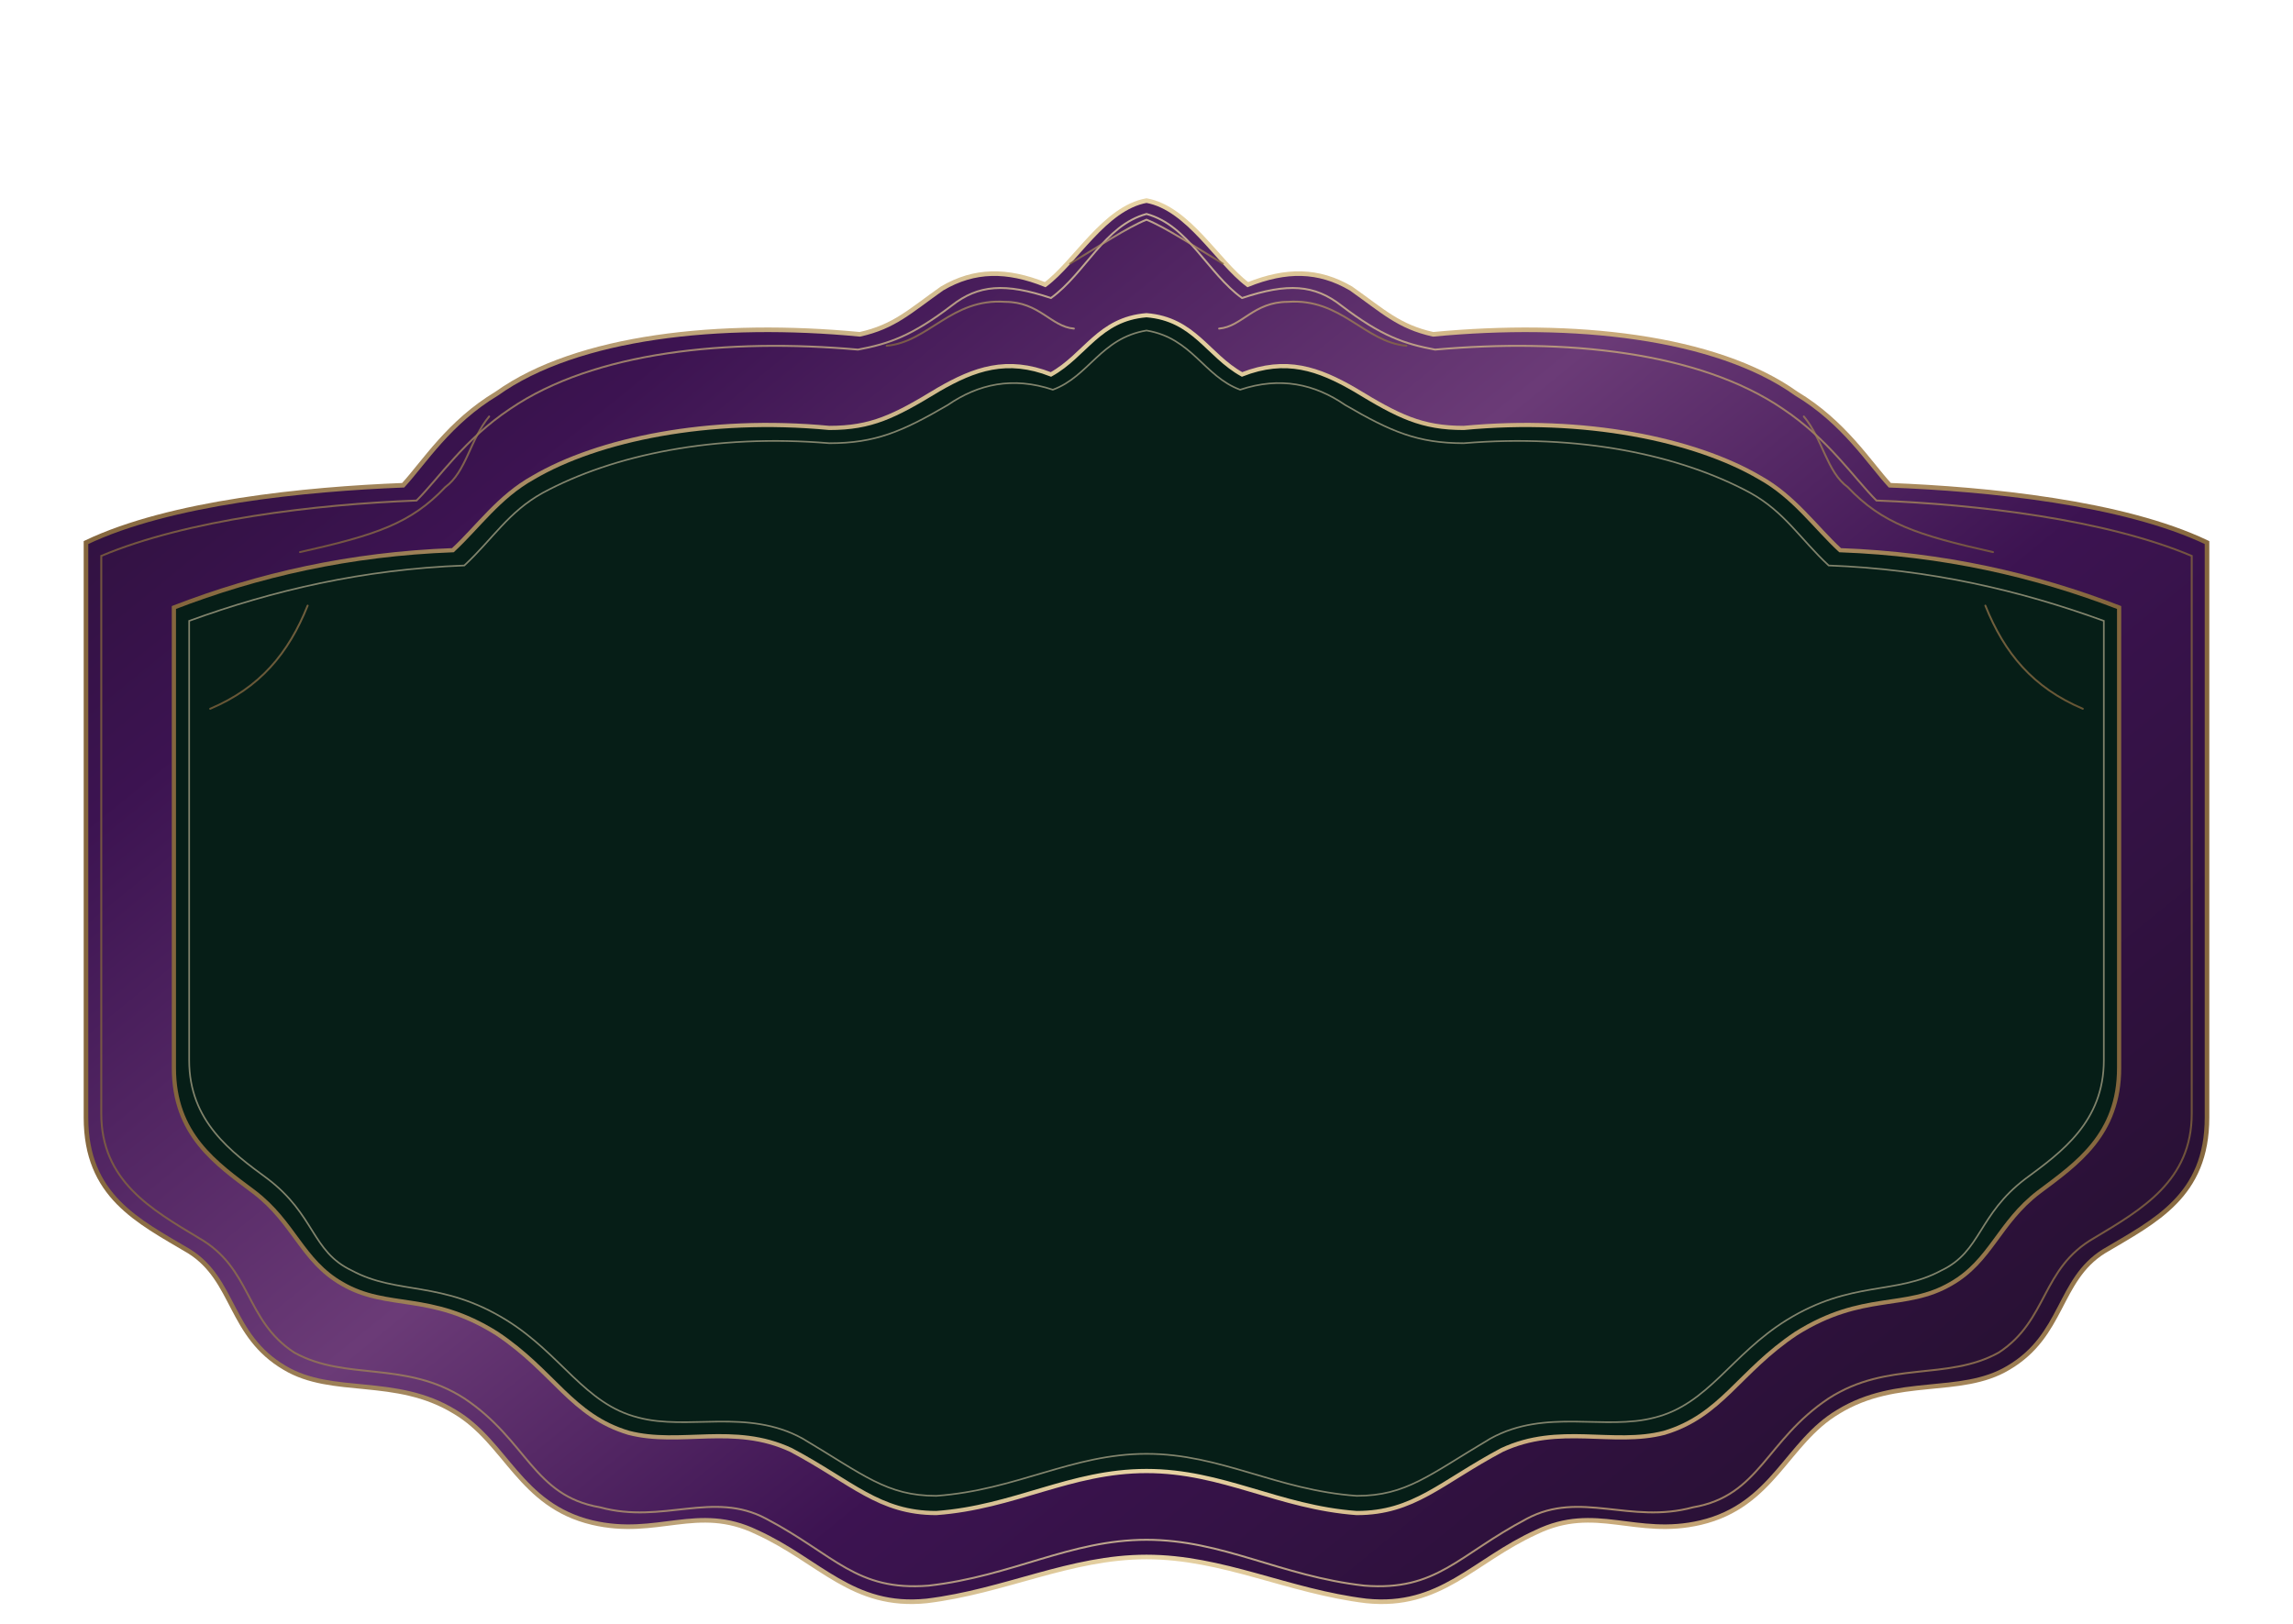
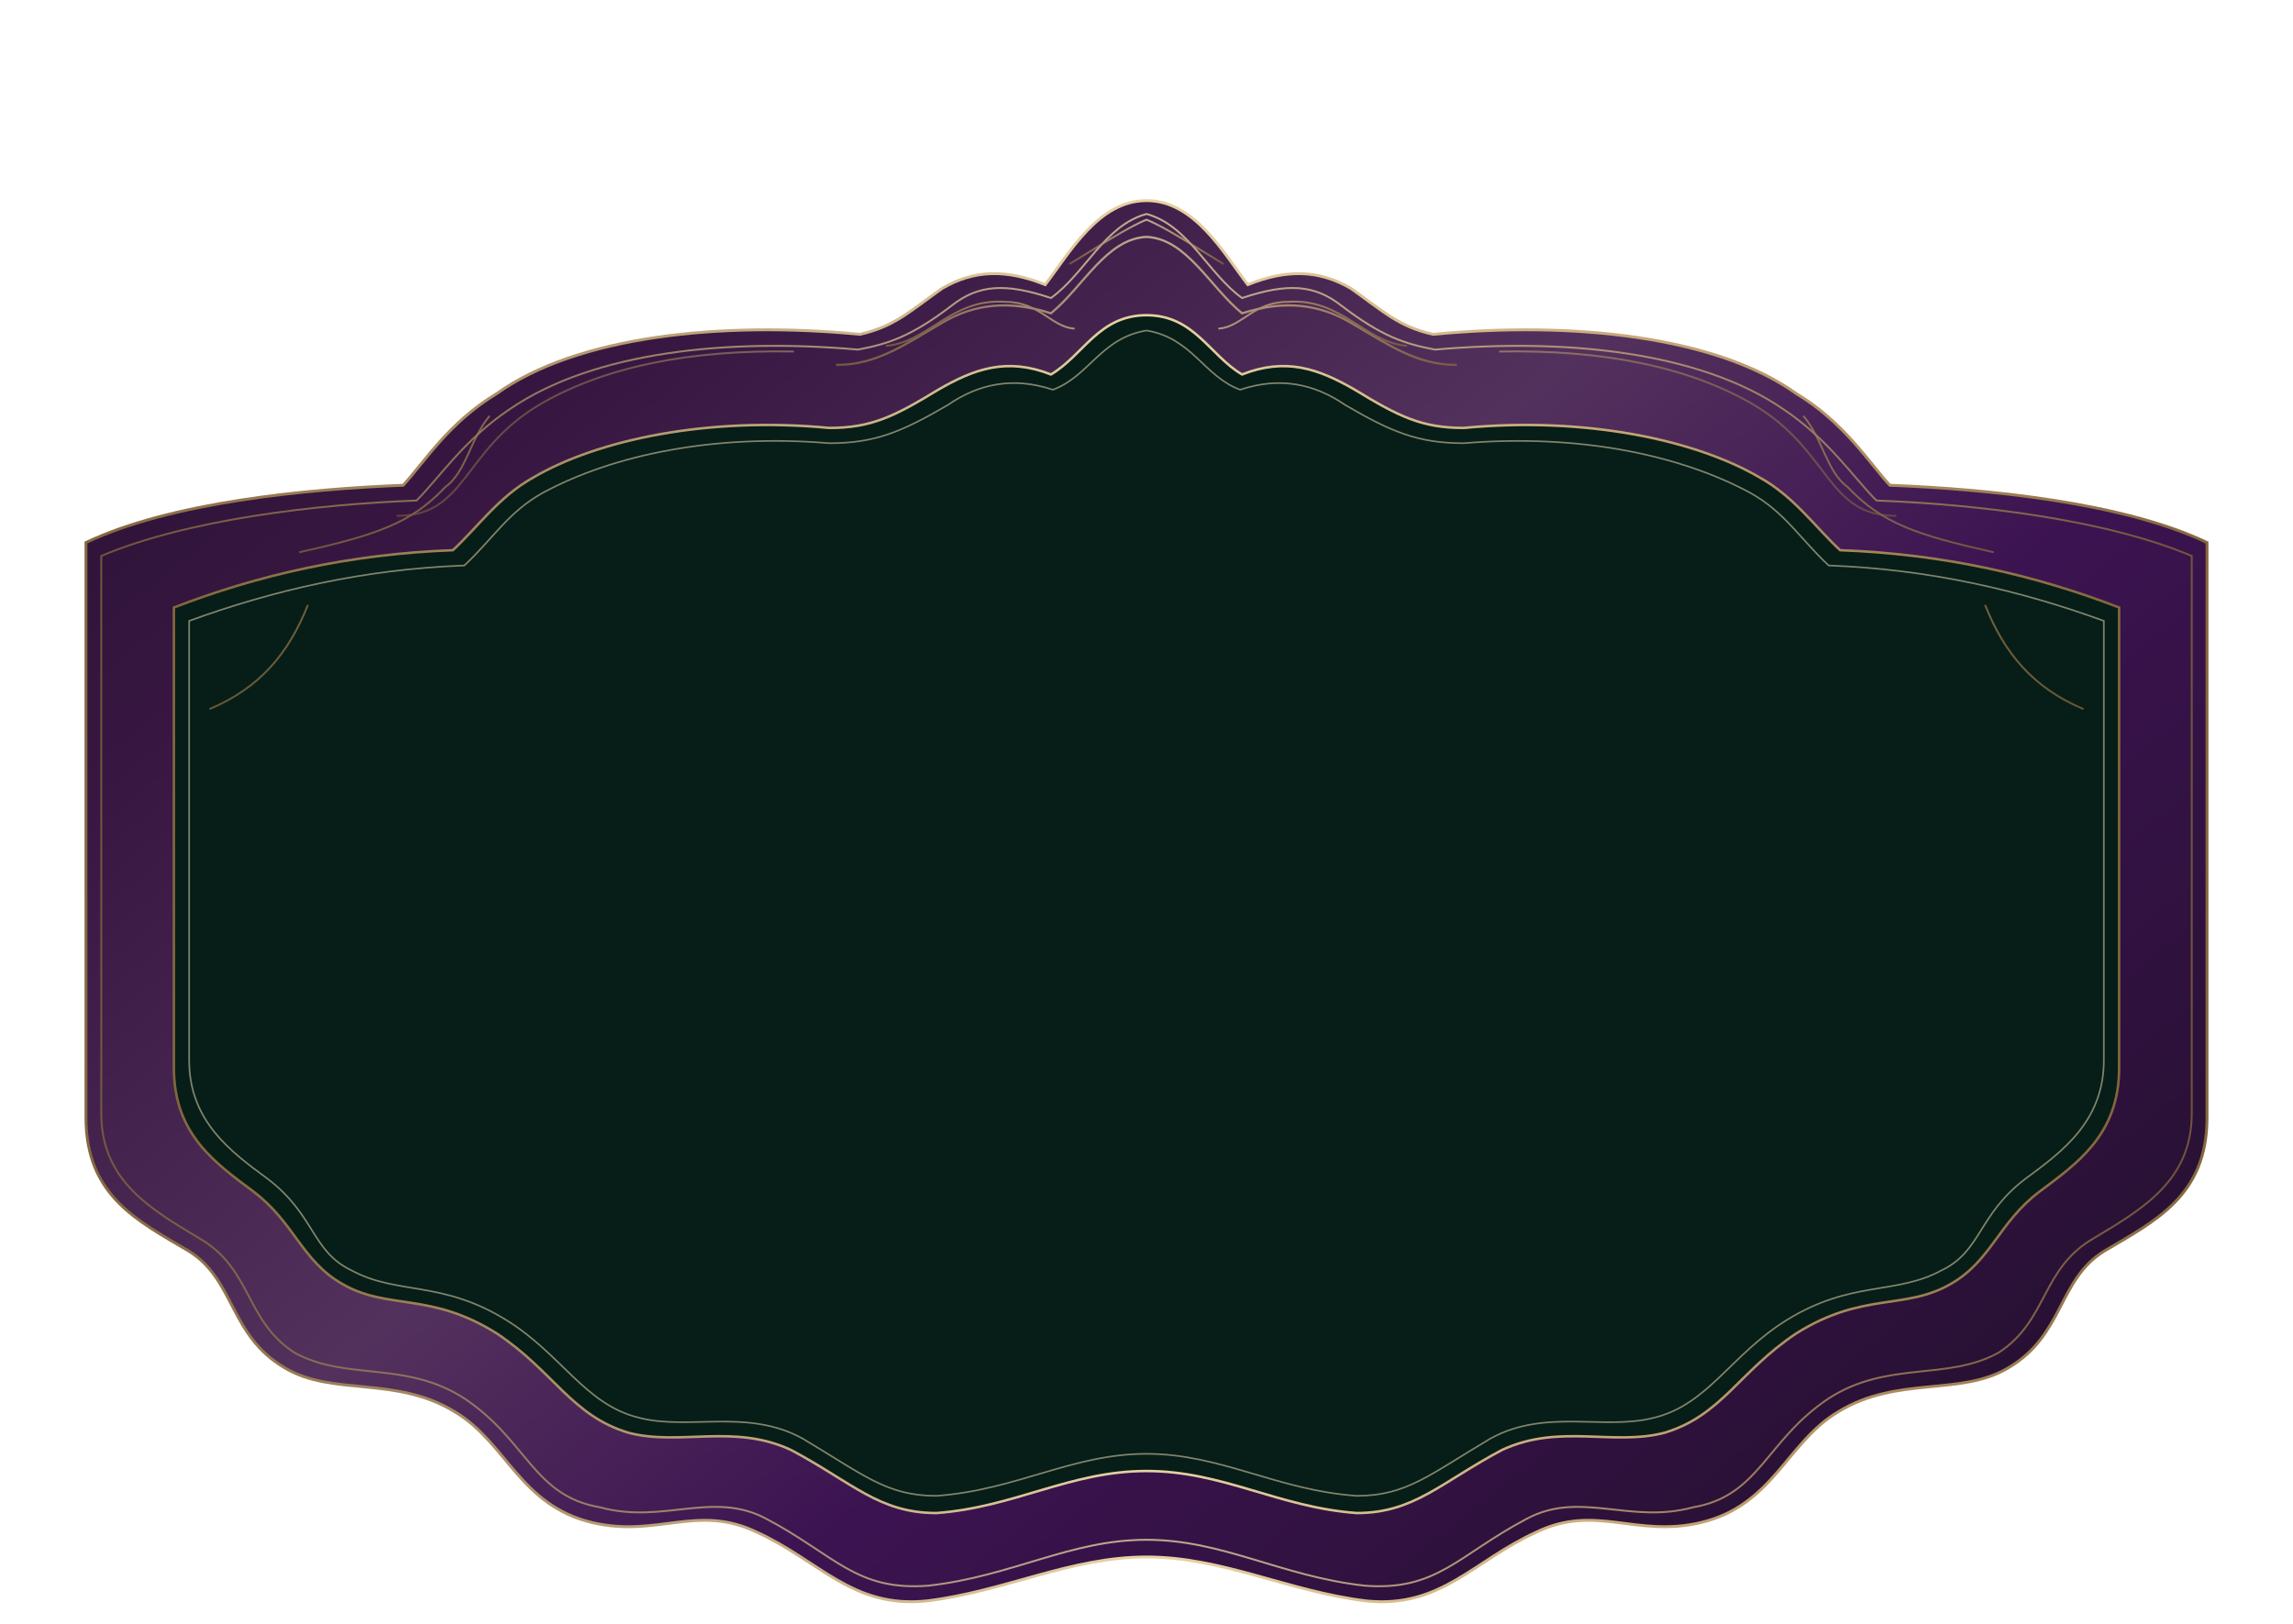
<svg xmlns="http://www.w3.org/2000/svg" viewBox="0 0 1200 850" role="img" aria-label="Kamuela ornamental portal">
  <defs>
    <linearGradient id="plum" x1="0" y1="0" x2="1" y2=".8">
      <stop stop-color="#25102F" />
-       <stop offset=".22" stop-color="#3C1351" />
-       <stop offset=".48" stop-color="#6B3B77" />
+       <stop offset=".22" stop-color="#381742" />
+       <stop offset=".48" stop-color="#53315D" />
      <stop offset=".68" stop-color="#3C1351" />
      <stop offset="1" stop-color="#25102F" />
    </linearGradient>
    <radialGradient id="plumLight" cx=".5" cy=".1" r=".85">
      <stop stop-color="#986391" stop-opacity=".24" />
      <stop offset=".45" stop-color="#3C1351" stop-opacity=".07" />
      <stop offset="1" stop-color="#25102F" stop-opacity=".28" />
    </radialGradient>
    <linearGradient id="gold" x1="0" y1="0" x2="1" y2="0">
      <stop stop-color="#84663D" />
      <stop offset=".25" stop-color="#B69B72" />
      <stop offset=".5" stop-color="#E7D3A4" />
      <stop offset=".75" stop-color="#C4A475" />
      <stop offset="1" stop-color="#84663D" />
    </linearGradient>
  </defs>
-   <path id="outer" d="M600 105 C578 109 563 137 547 149 C527 141 510 141 493 151 C476 163 468 171 450 175 C377 168 302 176 260 206 C235 221 222 242 211 254 C160 256 89 263 45 284 L45 585 C45 626 72 639 99 655 C123 670 120 699 149 716 C174 731 207 720 238 739 C265 755 272 788 310 797 C344 805 365 787 396 802 C429 817 446 842 485 838 C526 833 560 815 600 815 C640 815 674 833 715 838 C754 842 771 817 804 802 C835 787 856 805 890 797 C928 788 935 755 962 739 C993 720 1026 731 1051 716 C1080 699 1077 670 1101 655 C1128 639 1155 626 1155 585 L1155 284 C1111 263 1040 256 989 254 C978 242 965 221 940 206 C898 176 823 168 750 175 C732 171 724 163 707 151 C690 141 673 141 653 149 C637 137 622 109 600 105 Z" fill="url(#plum)" stroke="url(#gold)" stroke-width="2.4" />
+   <path id="outer" d="M600 105 C575 105 560 132 547 149 C527 141 510 141 493 151 C476 163 468 171 450 175 C377 168 302 176 260 206 C235 221 222 242 211 254 C160 256 89 263 45 284 L45 585 C45 626 72 639 99 655 C123 670 120 699 149 716 C174 731 207 720 238 739 C265 755 272 788 310 797 C344 805 365 787 396 802 C429 817 446 842 485 838 C526 833 560 815 600 815 C640 815 674 833 715 838 C754 842 771 817 804 802 C835 787 856 805 890 797 C928 788 935 755 962 739 C993 720 1026 731 1051 716 C1080 699 1077 670 1101 655 C1128 639 1155 626 1155 585 L1155 284 C1111 263 1040 256 989 254 C978 242 965 221 940 206 C898 176 823 168 750 175 C732 171 724 163 707 151 C690 141 673 141 653 149 C640 132 625 105 600 105 Z" fill="url(#plum)" stroke="url(#gold)" stroke-width="1.5" />
  <path d="M600 112 C578 118 568 143 550 156 C526 148 512 149 498 160 C477 176 465 180 449 183 C381 177 311 184 267 214 C243 230 230 250 218 262 C165 264 98 272 53 291 L53 583 C53 618 79 633 104 648 C132 664 128 691 154 708 C181 723 212 712 243 732 C276 754 279 783 314 789 C347 798 373 780 401 795 C437 814 448 833 486 830 C530 825 560 806 600 806 C640 806 670 825 714 830 C752 833 763 814 799 795 C827 780 853 798 886 789 C921 783 924 754 957 732 C988 712 1019 723 1046 708 C1072 691 1068 664 1096 648 C1121 633 1147 618 1147 583 L1147 291 C1102 272 1035 264 982 262 C970 250 957 230 933 214 C889 184 819 177 751 183 C735 180 723 176 702 160 C688 149 674 148 650 156 C632 143 622 118 600 112 Z" fill="none" stroke="url(#gold)" stroke-opacity=".78" stroke-width="1" />
-   <path id="portal-opening" d="M600 165 C575 167 568 186 550 196 C527 187 510 193 491 204 C468 218 456 224 434 224 C371 218 313 230 279 250 C261 260 250 276 237 288 C183 290 135 301 91 318 L91 559 C91 594 113 609 133 624 C154 640 158 660 179 672 C203 686 225 676 260 698 C290 718 299 741 329 750 C356 757 384 745 414 759 C446 776 460 792 490 792 C531 789 560 770 600 770 C640 770 669 789 710 792 C740 792 754 776 786 759 C816 745 844 757 871 750 C901 741 910 718 940 698 C975 676 997 686 1021 672 C1042 660 1046 640 1067 624 C1087 609 1109 594 1109 559 L1109 318 C1065 301 1017 290 963 288 C950 276 939 260 921 250 C887 230 829 218 766 224 C744 224 732 218 709 204 C690 193 673 187 650 196 C632 186 625 167 600 165 Z" fill="#061e17" stroke="url(#gold)" stroke-width="2.2" />
+   <path id="portal-opening" d="M600 165 C575 165 567 186 550 196 C527 187 510 193 491 204 C468 218 456 224 434 224 C371 218 313 230 279 250 C261 260 250 276 237 288 C183 290 135 301 91 318 L91 559 C91 594 113 609 133 624 C154 640 158 660 179 672 C203 686 225 676 260 698 C290 718 299 741 329 750 C356 757 384 745 414 759 C446 776 460 792 490 792 C531 789 560 770 600 770 C640 770 669 789 710 792 C740 792 754 776 786 759 C816 745 844 757 871 750 C901 741 910 718 940 698 C975 676 997 686 1021 672 C1042 660 1046 640 1067 624 C1087 609 1109 594 1109 559 L1109 318 C1065 301 1017 290 963 288 C950 276 939 260 921 250 C887 230 829 218 766 224 C744 224 732 218 709 204 C690 193 673 187 650 196 C633 186 625 165 600 165 Z" fill="#061e17" stroke="url(#gold)" stroke-width="1.3" />
  <path d="M600 173 C576 177 570 197 551 204 C530 197 512 201 496 212 C472 226 458 232 434 232 C374 227 321 238 284 258 C266 268 258 282 243 296 C190 298 143 309 99 325 L99 555 C99 587 121 603 140 617 C165 636 163 655 184 665 C208 678 231 670 265 691 C294 709 306 735 334 742 C360 749 391 737 420 753 C452 772 464 783 490 783 C532 780 561 761 600 761 C639 761 668 780 710 783 C736 783 748 772 780 753 C809 737 840 749 866 742 C894 735 906 709 935 691 C969 670 992 678 1016 665 C1037 655 1035 636 1060 617 C1079 603 1101 587 1101 555 L1101 325 C1057 309 1010 298 957 296 C942 282 934 268 916 258 C879 238 826 227 766 232 C742 232 728 226 704 212 C688 201 670 197 649 204 C630 197 624 177 600 173 Z" fill="none" stroke="#F3E2BB" stroke-opacity=".52" stroke-width=".85" />
  <g fill="none" stroke="url(#gold)" stroke-width="1" stroke-linecap="round" opacity=".76">
+     <path d="M600 124 C579 125 567 150 550 164 C528 157 510 159 493 169 C474 180 459 191 438 191 M600 124 C621 125 633 150 650 164 C672 157 690 159 707 169 C726 180 741 191 762 191" stroke-width="1.15" />
+     <path d="M208 270 C244 270 242 236 282 212 C316 192 361 183 415 184 M992 270 C956 270 958 236 918 212 C884 192 839 183 785 184" stroke-opacity=".72" />
    <path d="M464 181 C486 179 498 156 526 158 C544 158 550 171 562 172 M736 181 C714 179 702 156 674 158 C656 158 650 171 638 172" />
    <path d="M157 289 C197 280 215 274 233 255 C244 247 246 230 256 218 M1043 289 C1003 280 985 274 967 255 C956 247 954 230 944 218" />
    <path d="M110 371 C136 360 151 342 161 317 M1090 371 C1064 360 1049 342 1039 317" />
    <path d="M560 138 C575 129 590 119 600 115 C610 119 625 129 640 138" />
  </g>
</svg>
